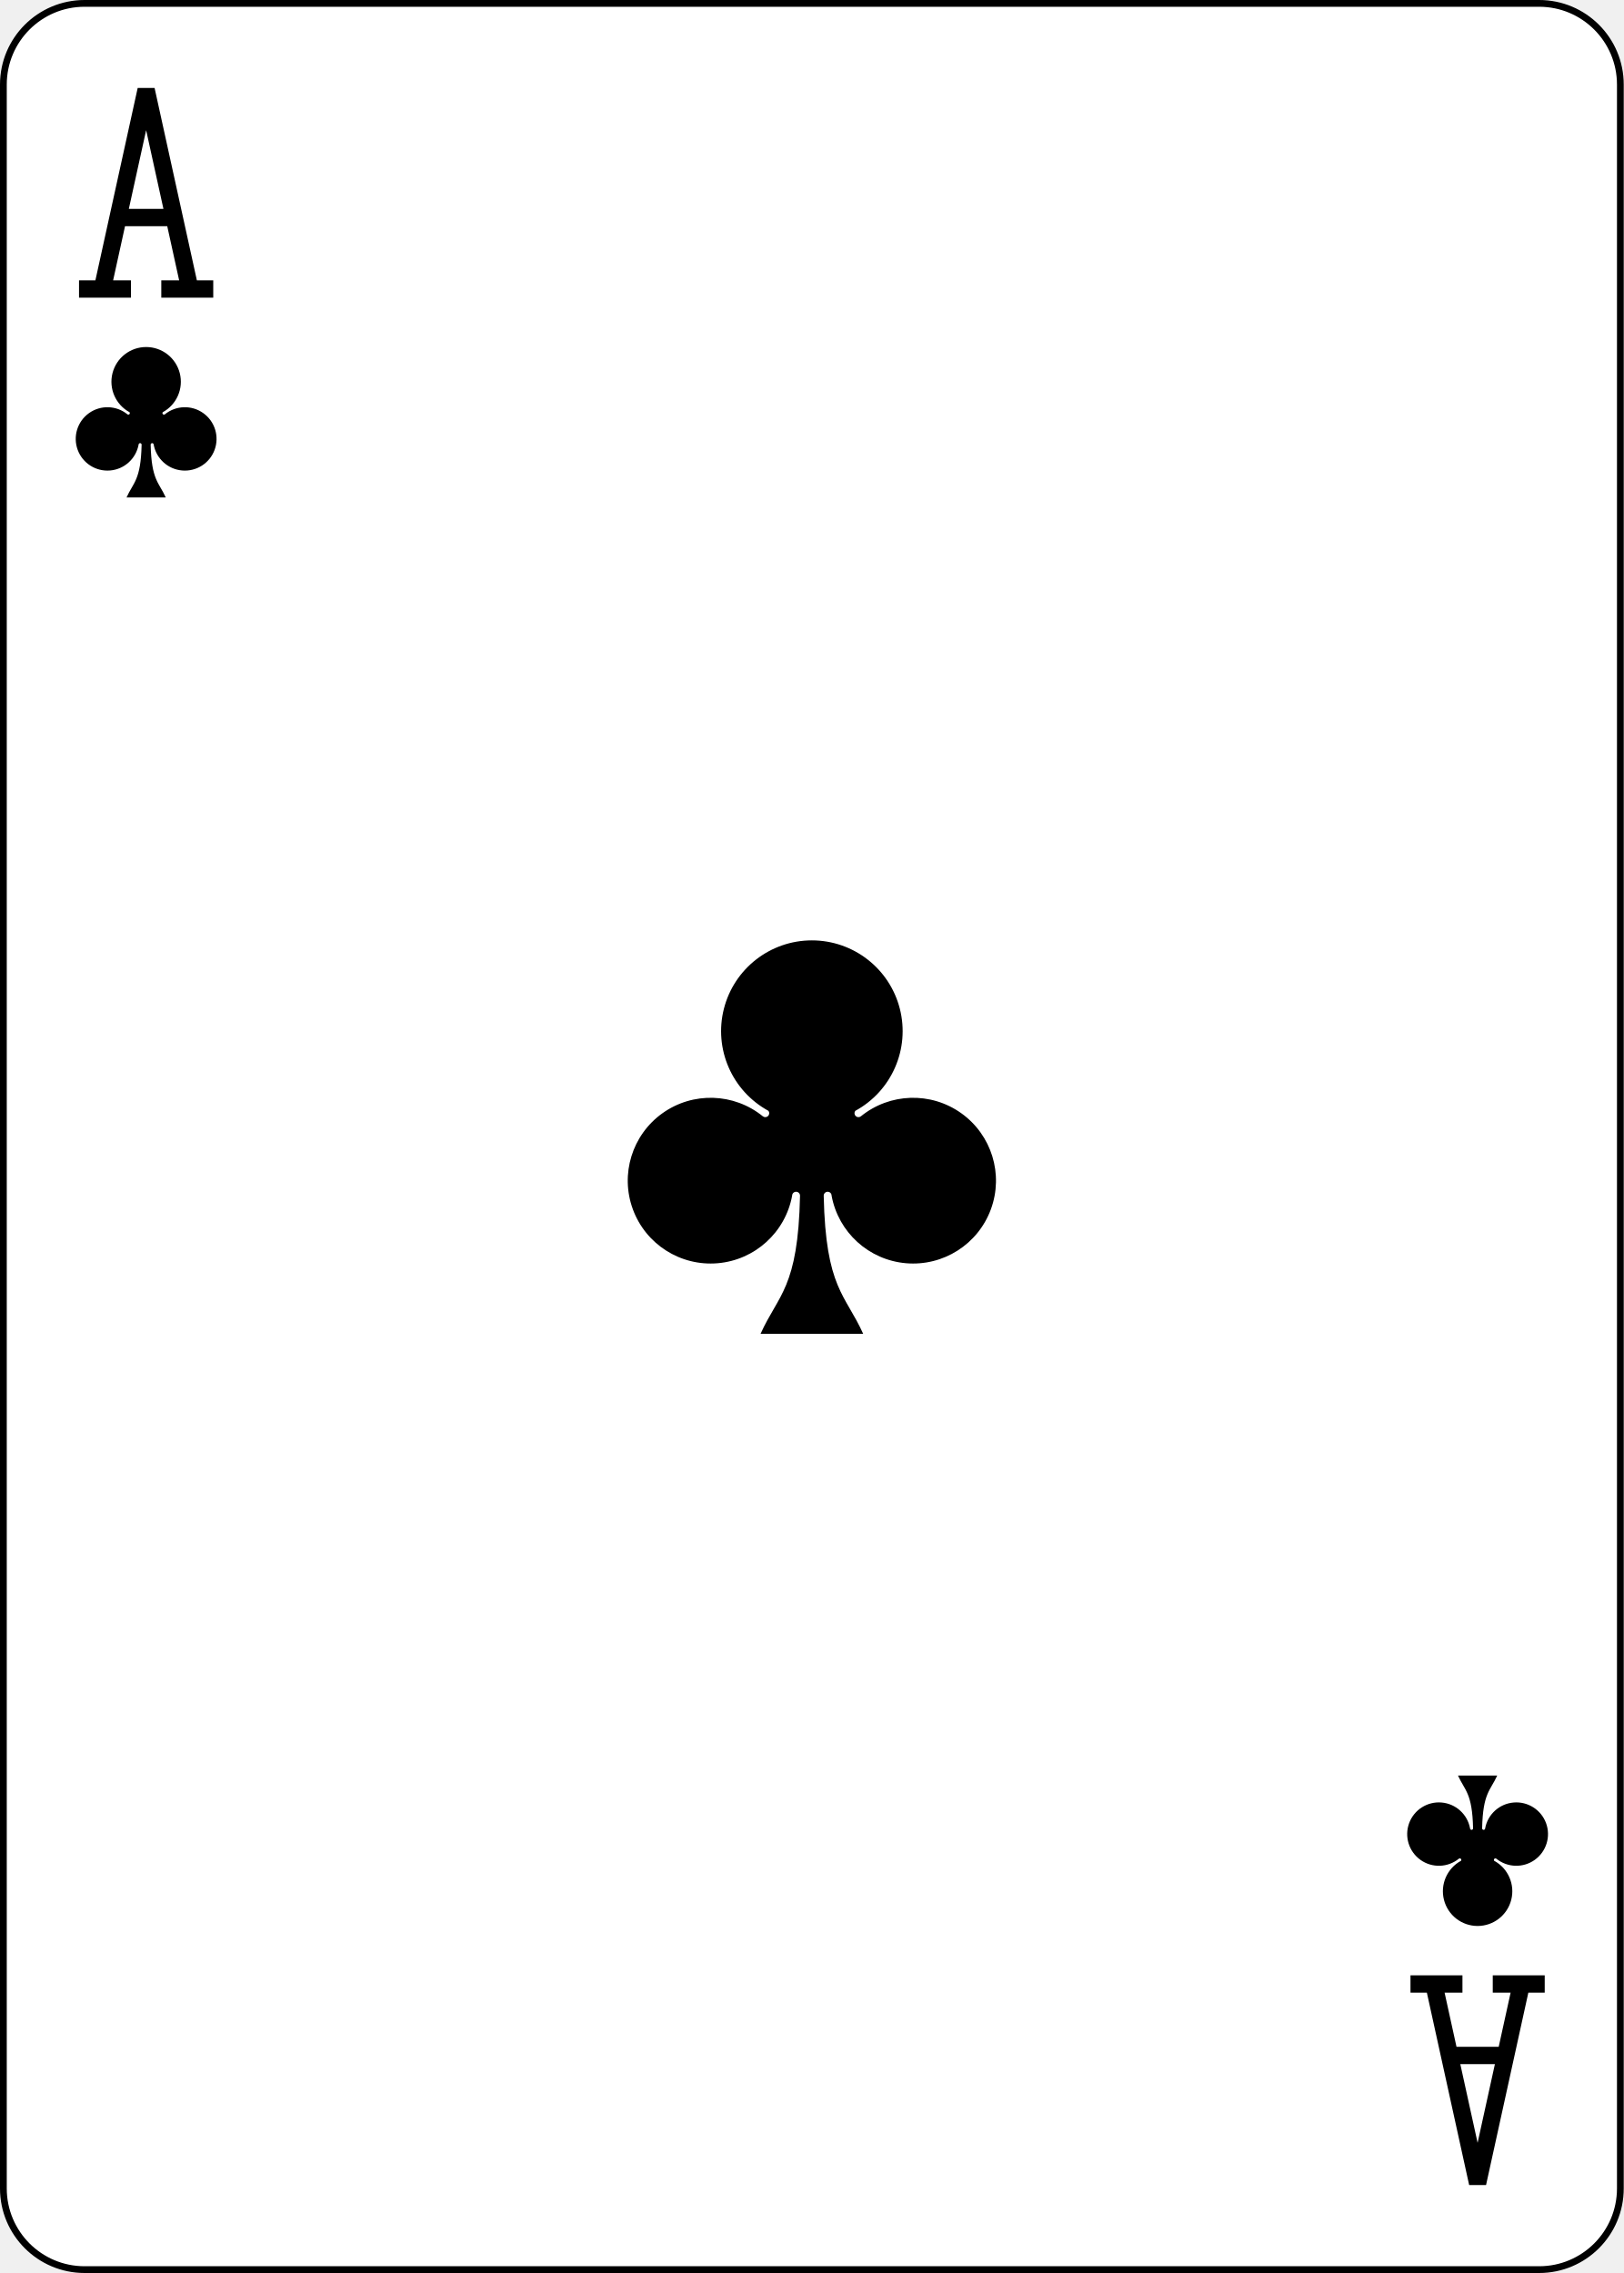
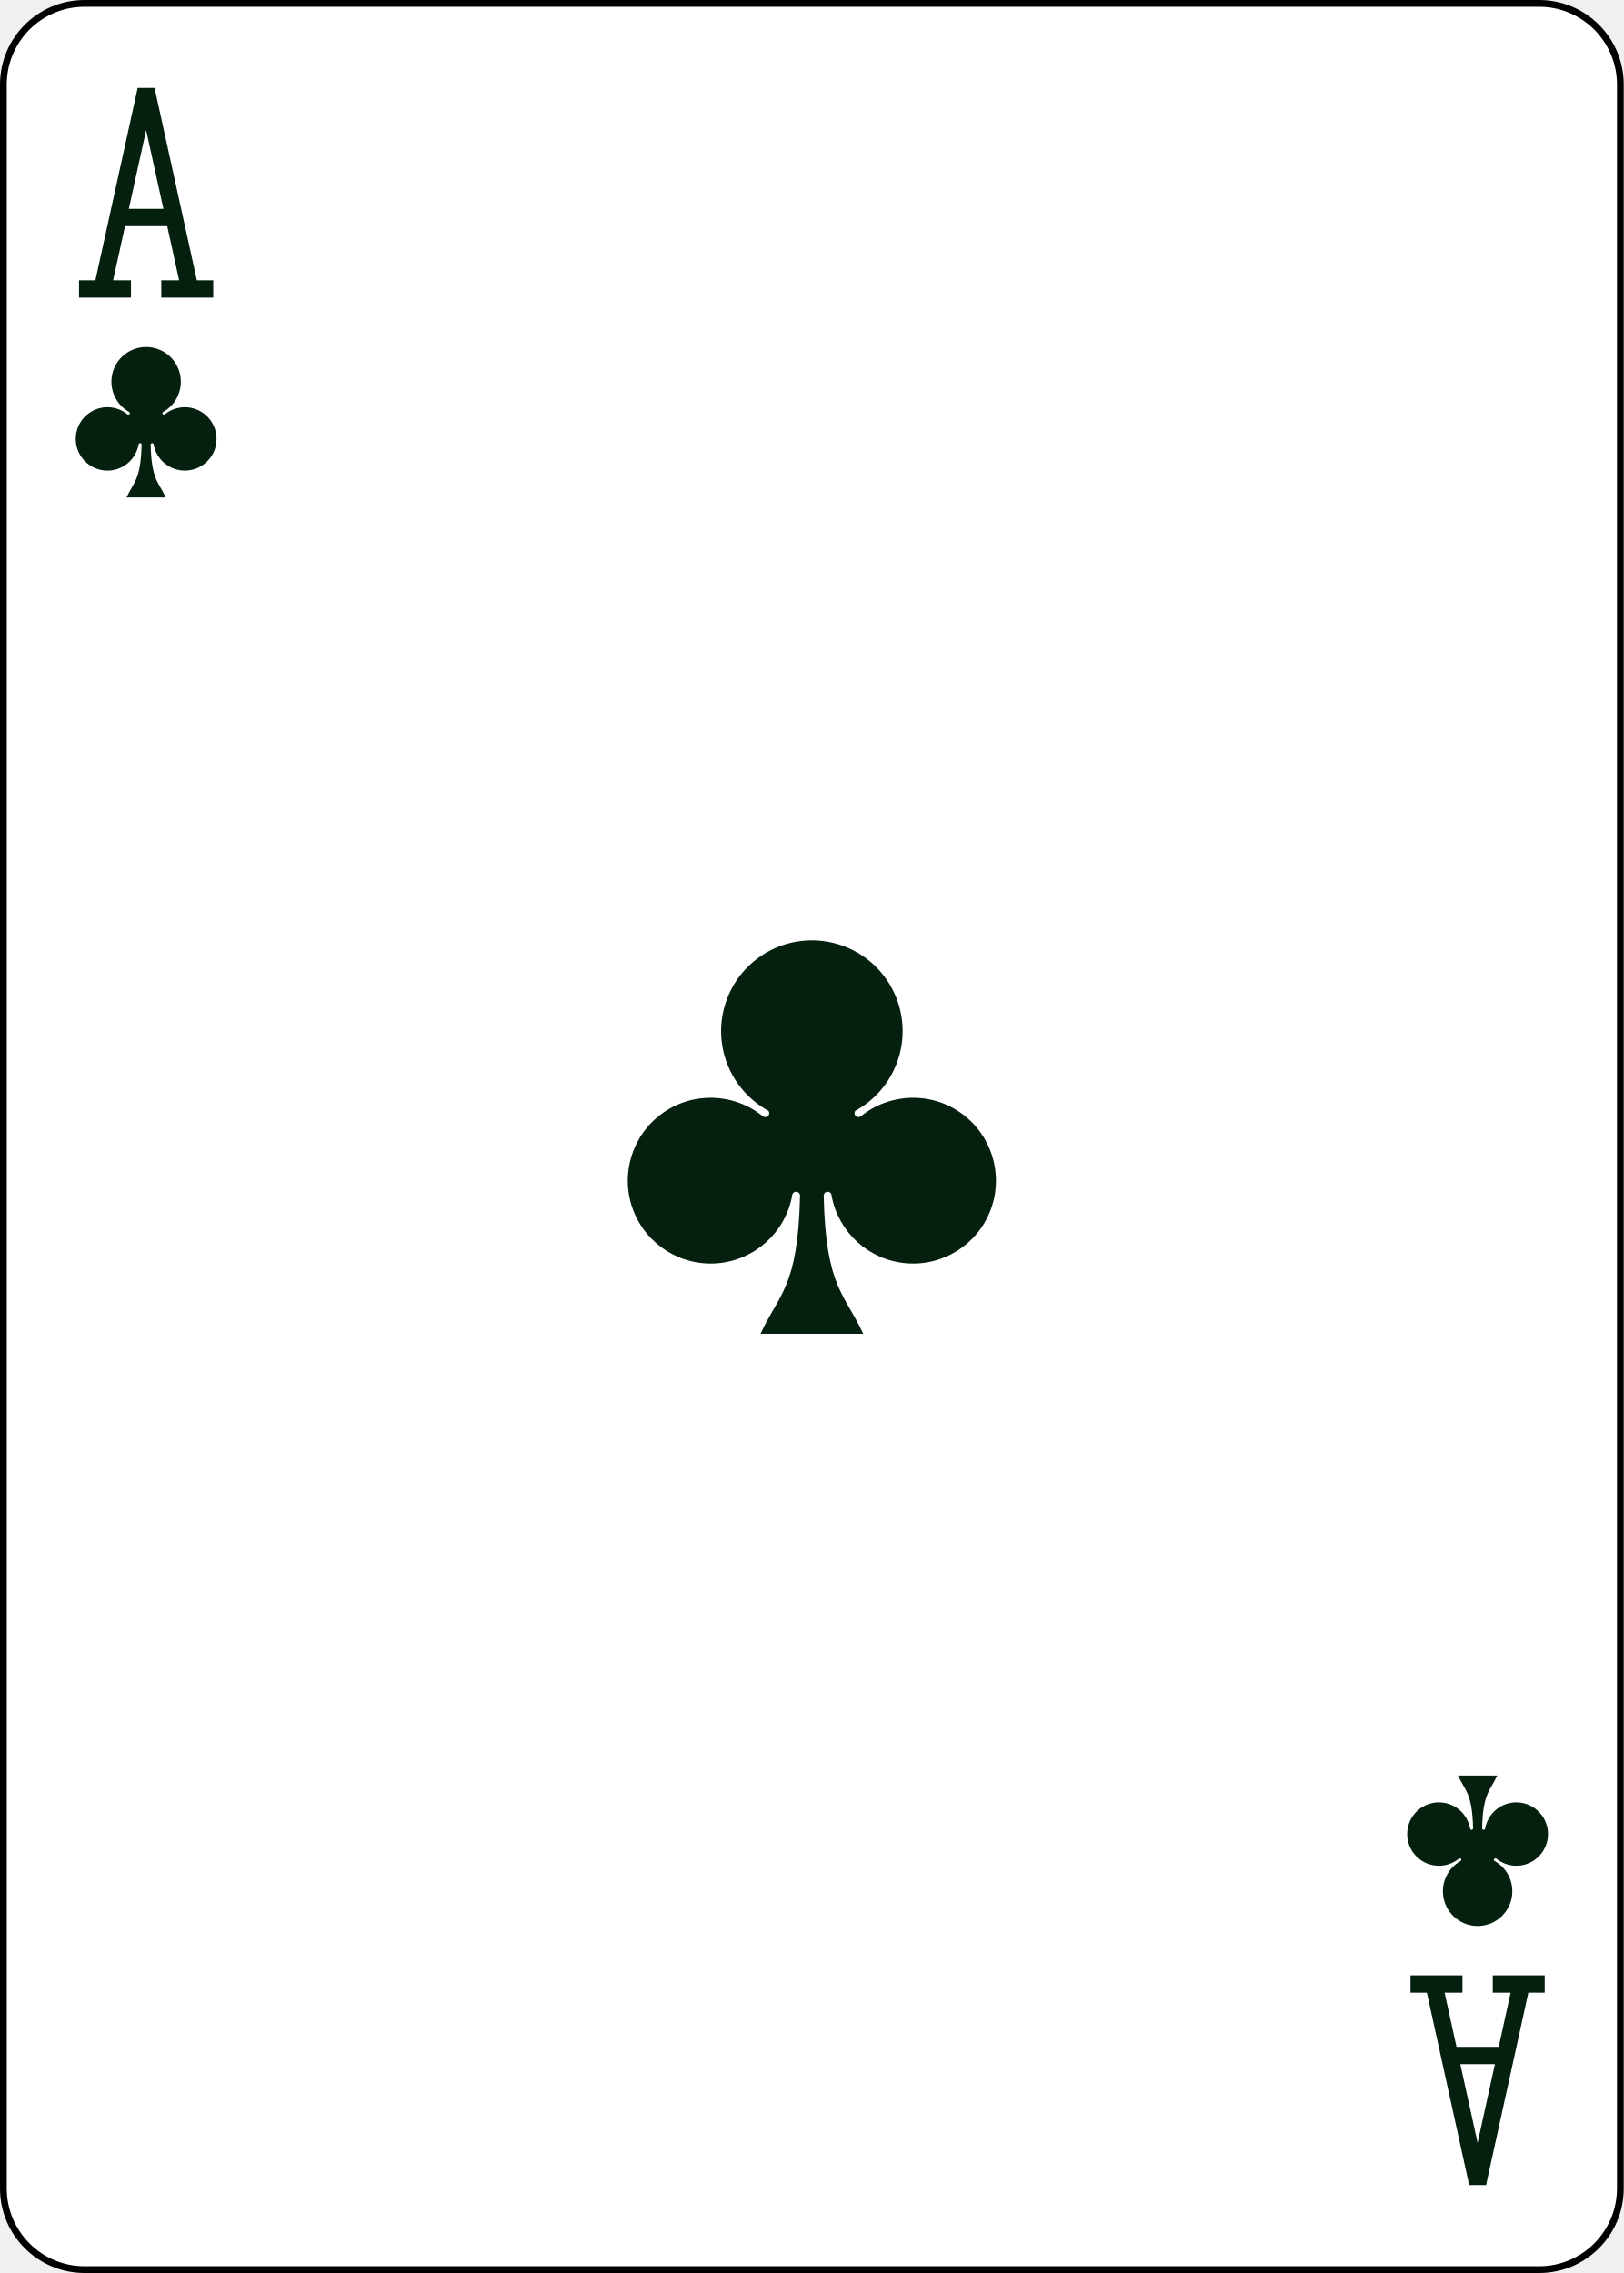
<svg xmlns="http://www.w3.org/2000/svg" xmlns:xlink="http://www.w3.org/1999/xlink" class="card" face="AC" height="3.5in" preserveAspectRatio="none" viewBox="-120 -168 240 336" width="2.5in">
  <defs>
    <symbol id="VCA" viewBox="-500 -500 1000 1000" preserveAspectRatio="xMinYMid">
-       <path d="M-270 460L-110 460M-200 450L0 -460L200 450M110 460L270 460M-120 130L120 130" stroke="black" stroke-width="80" stroke-linecap="square" stroke-miterlimit="1.5" fill="none" />
+       <path d="M-270 460L-110 460M-200 450L0 -460L200 450M110 460L270 460M-120 130L120 130" stroke="#062010" stroke-width="80" stroke-linecap="square" stroke-miterlimit="1.5" fill="none" />
    </symbol>
    <symbol id="SCA" viewBox="-600 -600 1200 1200" preserveAspectRatio="xMinYMid">
-       <path d="M30 150C35 385 85 400 130 500L-130 500C-85 400 -35 385 -30 150A10 10 0 0 0 -50 150A210 210 0 1 1 -124 -51A10 10 0 0 0 -110 -65A230 230 0 1 1 110 -65A10 10 0 0 0 124 -51A210 210 0 1 1 50 150A10 10 0 0 0 30 150Z" fill="black" />
+       <path d="M30 150C35 385 85 400 130 500L-130 500C-85 400 -35 385 -30 150A10 10 0 0 0 -50 150A210 210 0 1 1 -124 -51A10 10 0 0 0 -110 -65A230 230 0 1 1 110 -65A10 10 0 0 0 124 -51A210 210 0 1 1 50 150A10 10 0 0 0 30 150Z" fill="#062010" />
    </symbol>
  </defs>
  <rect width="239" height="335" x="-119.5" y="-167.5" rx="12" ry="12" fill="white" stroke="black" />
  <use xlink:href="#SCA" height="70" width="70" x="-35" y="-35" />
  <use xlink:href="#VCA" height="32" width="32" x="-114.4" y="-156" />
  <use xlink:href="#SCA" height="26.769" width="26.769" x="-111.784" y="-119" />
  <g transform="rotate(180)">
    <use xlink:href="#VCA" height="32" width="32" x="-114.4" y="-156" />
    <use xlink:href="#SCA" height="26.769" width="26.769" x="-111.784" y="-119" />
  </g>
</svg>
